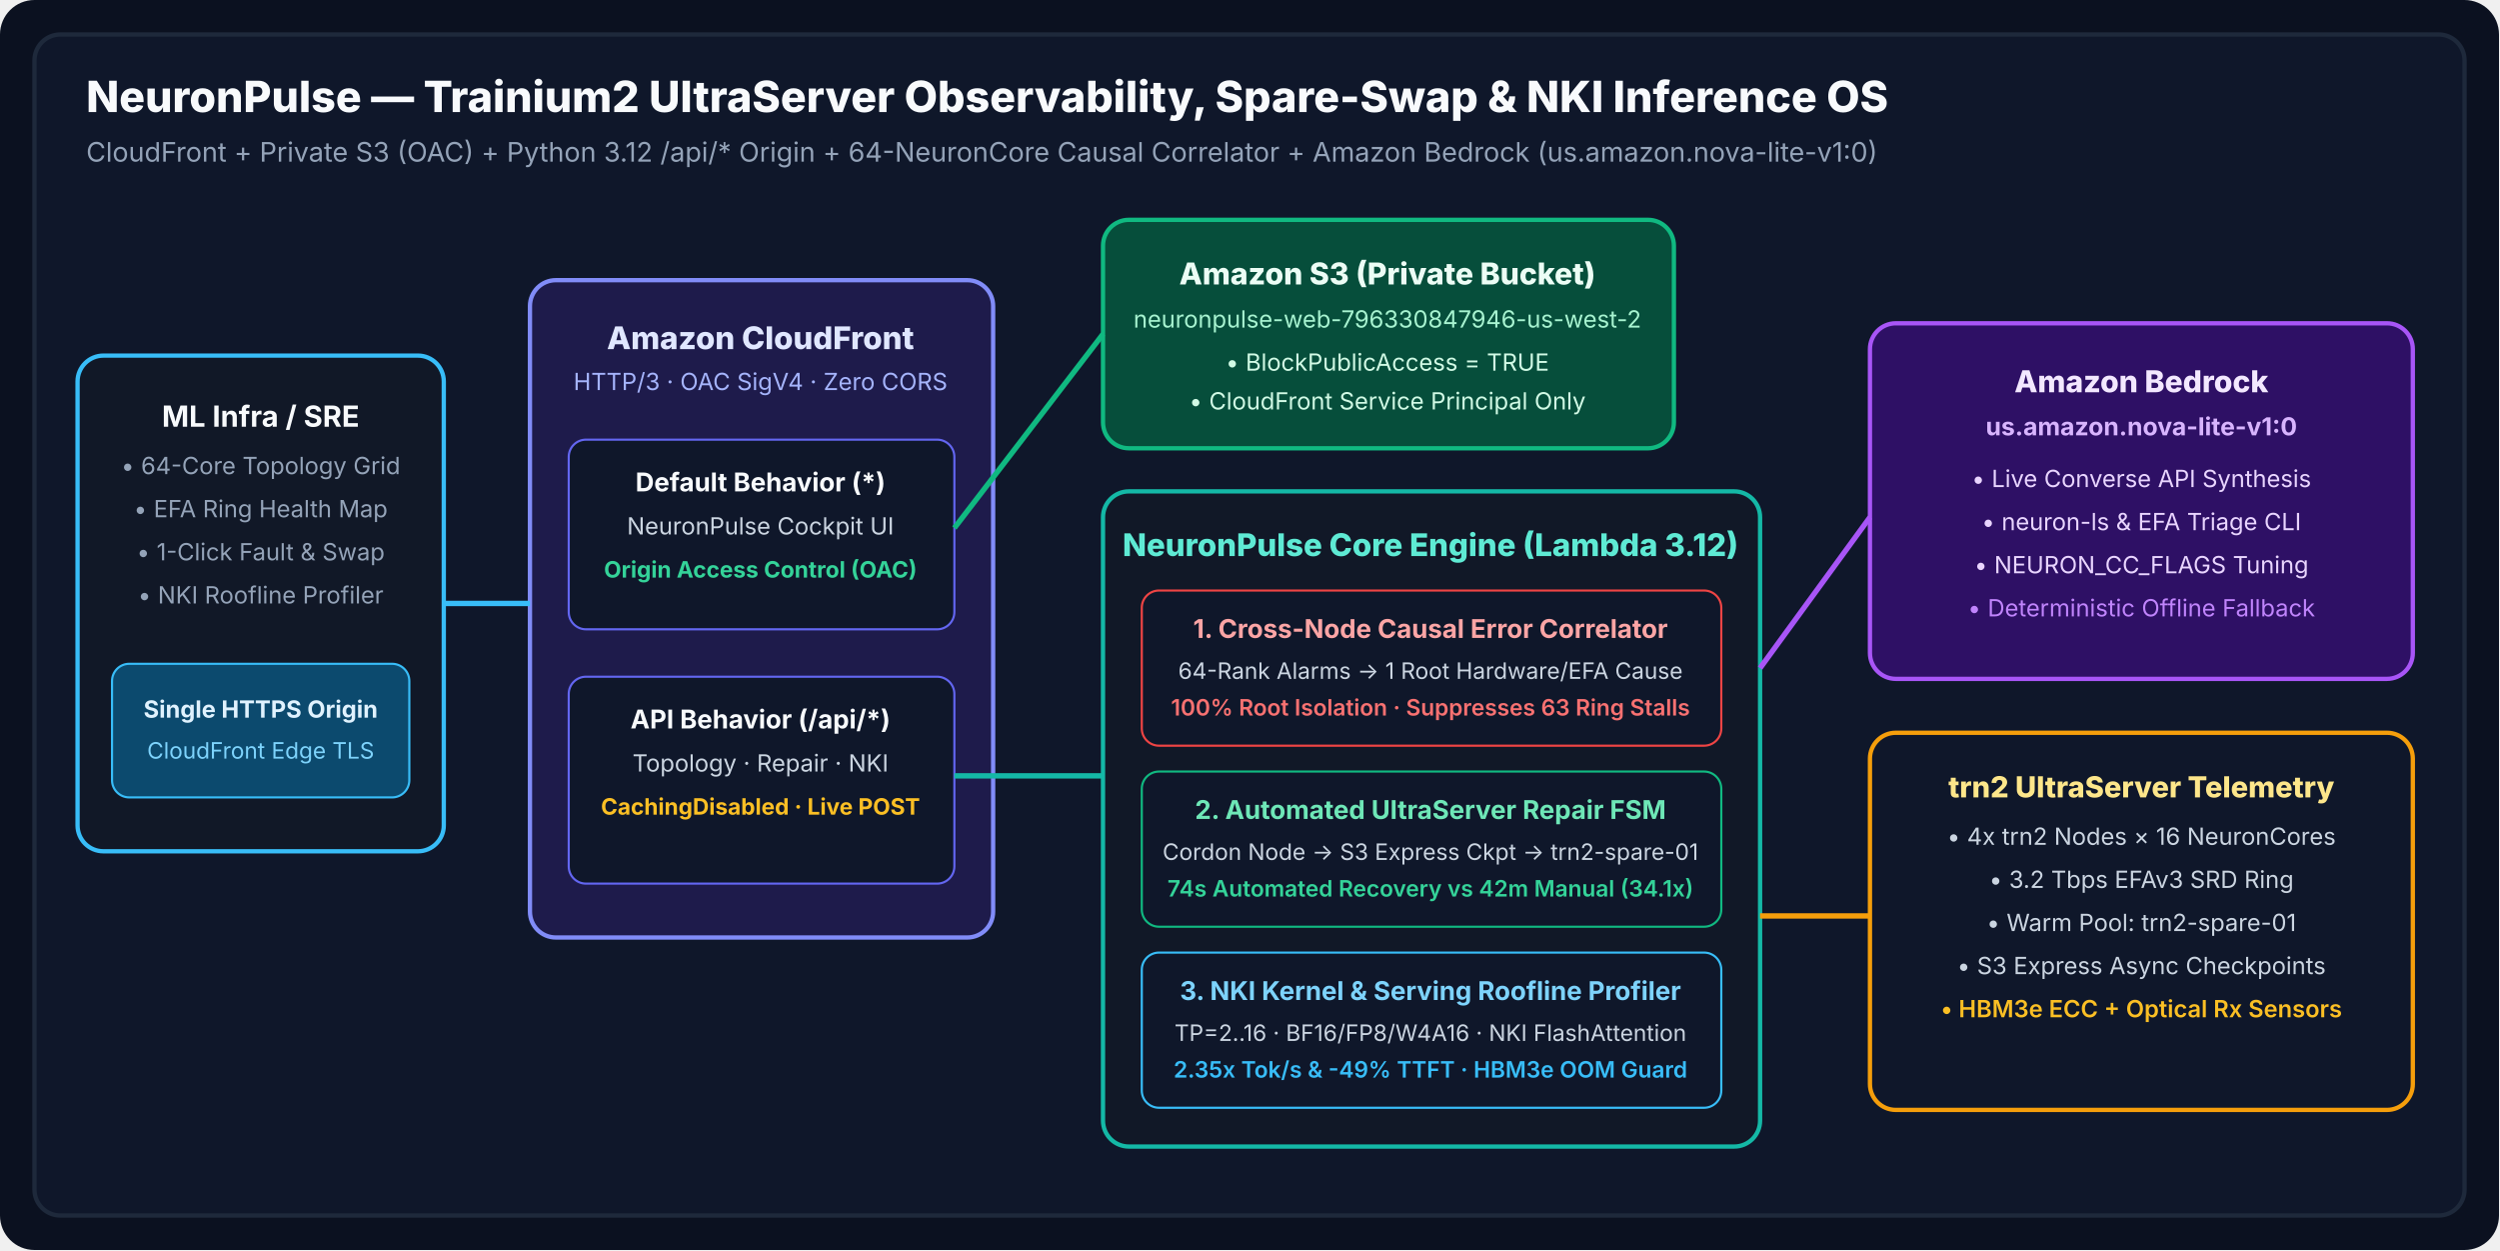
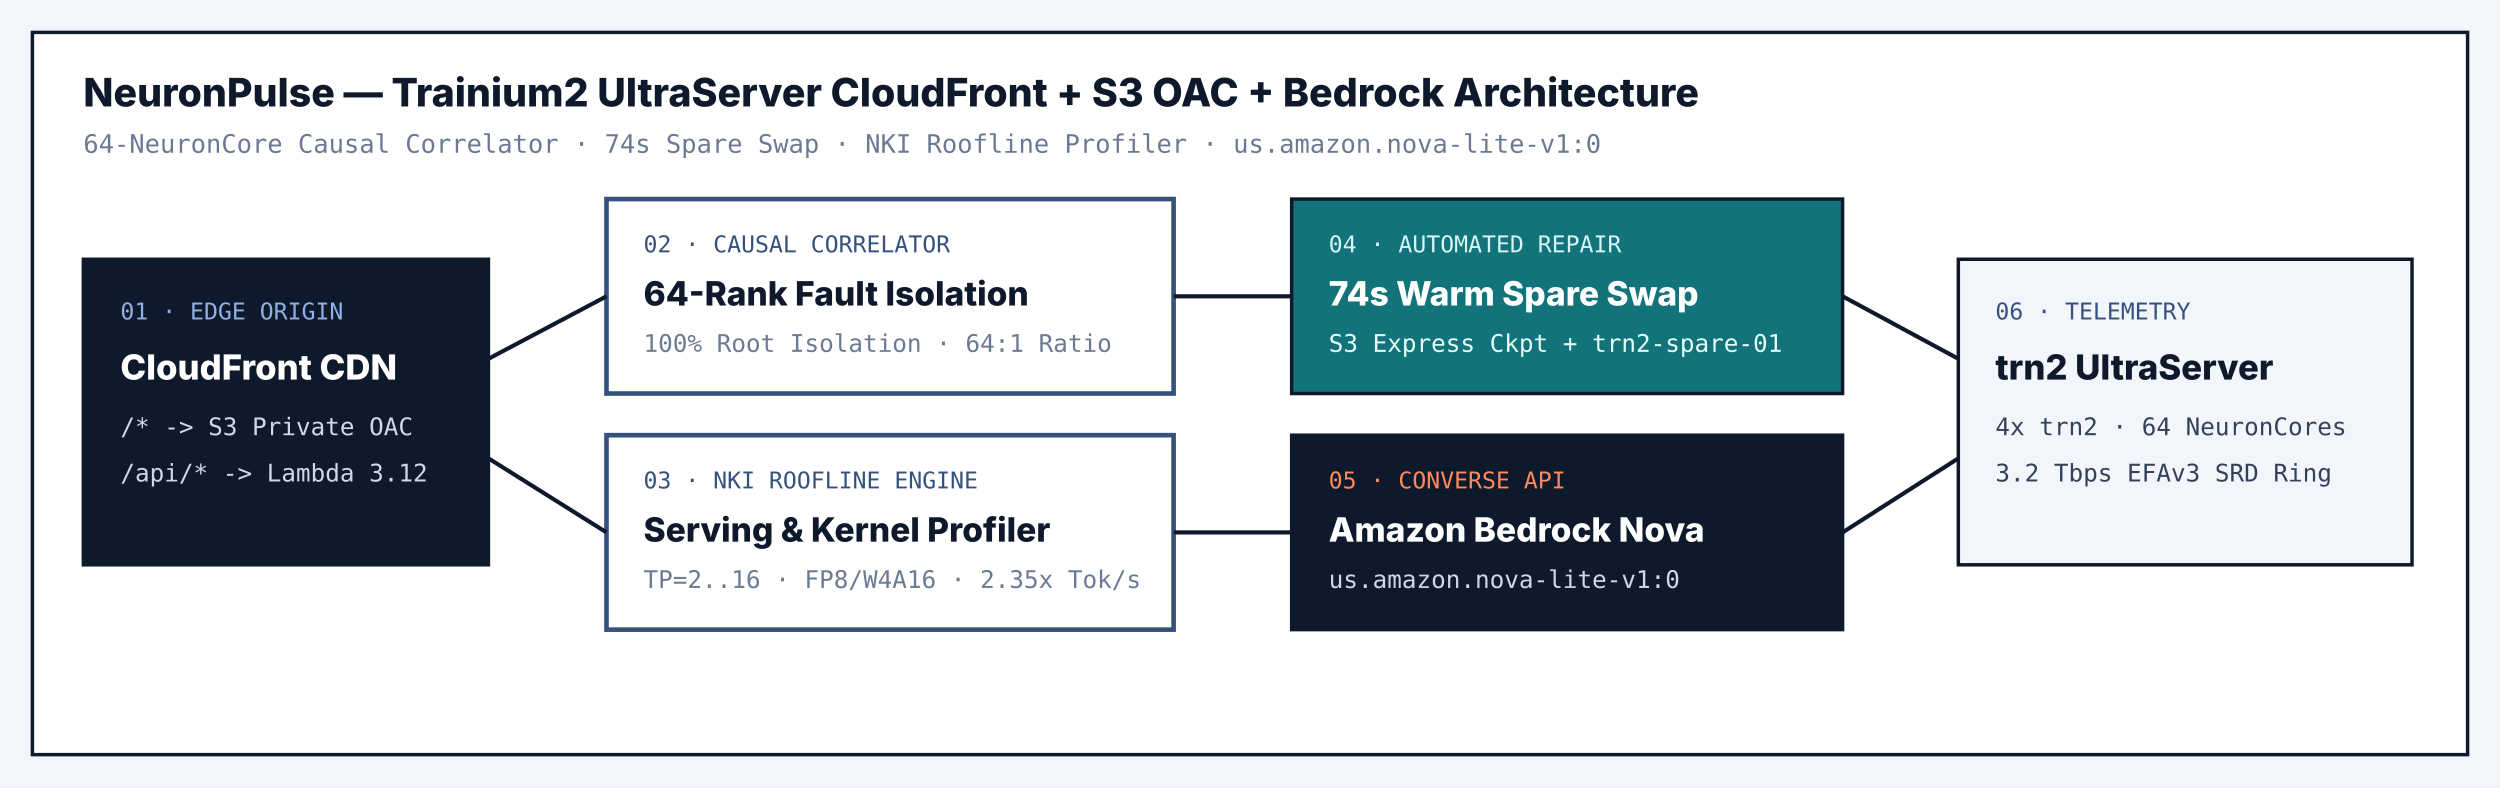
- <svg xmlns="http://www.w3.org/2000/svg" viewBox="0 0 1160 580" width="1160" height="580" font-family="-apple-system, BlinkMacSystemFont, 'Inter', 'Segoe UI', sans-serif">
-   <rect width="1160" height="580" rx="16" fill="#0b1120" />
-   <rect x="16" y="16" width="1128" height="548" rx="12" fill="#0f172a" stroke="#1e293b" stroke-width="2" />
-   <text x="40" y="52" font-size="20" font-weight="800" fill="#f8fafc">NeuronPulse — Trainium2 UltraServer Observability, Spare-Swap &amp; NKI Inference OS</text>
-   <text x="40" y="75" font-size="12.5" fill="#94a3b8">CloudFront + Private S3 (OAC) + Python 3.12 /api/* Origin + 64-NeuronCore Causal Correlator + Amazon Bedrock (us.amazon.nova-lite-v1:0)</text>
-   <rect x="36" y="165" width="170" height="230" rx="12" fill="#111827" stroke="#38bdf8" stroke-width="2" />
-   <text x="121" y="198" text-anchor="middle" font-size="13.5" font-weight="700" fill="#f8fafc">ML Infra / SRE</text>
-   <text x="121" y="220" text-anchor="middle" font-size="11" fill="#94a3b8">• 64-Core Topology Grid</text>
-   <text x="121" y="240" text-anchor="middle" font-size="11" fill="#94a3b8">• EFA Ring Health Map</text>
-   <text x="121" y="260" text-anchor="middle" font-size="11" fill="#94a3b8">• 1-Click Fault &amp; Swap</text>
-   <text x="121" y="280" text-anchor="middle" font-size="11" fill="#94a3b8">• NKI Roofline Profiler</text>
-   <rect x="52" y="308" width="138" height="62" rx="8" fill="#0c4a6e" stroke="#38bdf8" />
-   <text x="121" y="333" text-anchor="middle" font-size="11" font-weight="700" fill="#e0f2fe">Single HTTPS Origin</text>
-   <text x="121" y="352" text-anchor="middle" font-size="10.5" fill="#7dd3fc">CloudFront Edge TLS</text>
-   <rect x="246" y="130" width="215" height="305" rx="12" fill="#1e1b4b" stroke="#818cf8" stroke-width="2" />
-   <text x="353" y="162" text-anchor="middle" font-size="14.5" font-weight="800" fill="#e0e7ff">Amazon CloudFront</text>
-   <text x="353" y="181" text-anchor="middle" font-size="11" fill="#a5b4fc">HTTP/3 · OAC SigV4 · Zero CORS</text>
-   <rect x="264" y="204" width="179" height="88" rx="8" fill="#0f172a" stroke="#6366f1" />
-   <text x="353" y="228" text-anchor="middle" font-size="12" font-weight="700" fill="#f8fafc">Default Behavior (*)</text>
-   <text x="353" y="248" text-anchor="middle" font-size="11" fill="#cbd5e1">NeuronPulse Cockpit UI</text>
-   <text x="353" y="268" text-anchor="middle" font-size="10.5" fill="#34d399" font-weight="700">Origin Access Control (OAC)</text>
-   <rect x="264" y="314" width="179" height="96" rx="8" fill="#0f172a" stroke="#6366f1" />
-   <text x="353" y="338" text-anchor="middle" font-size="12" font-weight="700" fill="#f8fafc">API Behavior (/api/*)</text>
-   <text x="353" y="358" text-anchor="middle" font-size="11" fill="#cbd5e1">Topology · Repair · NKI</text>
-   <text x="353" y="378" text-anchor="middle" font-size="10.5" fill="#fbbf24" font-weight="700">CachingDisabled · Live POST</text>
-   <rect x="512" y="102" width="265" height="106" rx="12" fill="#064e3b" stroke="#10b981" stroke-width="2" />
-   <text x="644" y="132" text-anchor="middle" font-size="14" font-weight="800" fill="#ecfdf5">Amazon S3 (Private Bucket)</text>
-   <text x="644" y="152" text-anchor="middle" font-size="11" fill="#a7f3d0">neuronpulse-web-796330847946-us-west-2</text>
-   <text x="644" y="172" text-anchor="middle" font-size="11" fill="#d1fae5">• BlockPublicAccess = TRUE</text>
-   <text x="644" y="190" text-anchor="middle" font-size="11" fill="#d1fae5">• CloudFront Service Principal Only</text>
-   <rect x="512" y="228" width="305" height="304" rx="12" fill="#111827" stroke="#14b8a6" stroke-width="2" />
-   <text x="664" y="258" text-anchor="middle" font-size="14.5" font-weight="800" fill="#5eead4">NeuronPulse Core Engine (Lambda 3.12)</text>
-   <rect x="530" y="274" width="269" height="72" rx="8" fill="#0f172a" stroke="#ef4444" />
-   <text x="664" y="296" text-anchor="middle" font-size="12" font-weight="700" fill="#fca5a5">1. Cross-Node Causal Error Correlator</text>
-   <text x="664" y="315" text-anchor="middle" font-size="10.5" fill="#cbd5e1">64-Rank Alarms -&gt; 1 Root Hardware/EFA Cause</text>
-   <text x="664" y="332" text-anchor="middle" font-size="10.5" fill="#f87171" font-weight="600">100% Root Isolation · Suppresses 63 Ring Stalls</text>
-   <rect x="530" y="358" width="269" height="72" rx="8" fill="#0f172a" stroke="#10b981" />
-   <text x="664" y="380" text-anchor="middle" font-size="12" font-weight="700" fill="#6ee7b7">2. Automated UltraServer Repair FSM</text>
-   <text x="664" y="399" text-anchor="middle" font-size="10.5" fill="#cbd5e1">Cordon Node -&gt; S3 Express Ckpt -&gt; trn2-spare-01</text>
-   <text x="664" y="416" text-anchor="middle" font-size="10.5" fill="#34d399" font-weight="600">74s Automated Recovery vs 42m Manual (34.1x)</text>
-   <rect x="530" y="442" width="269" height="72" rx="8" fill="#0f172a" stroke="#38bdf8" />
-   <text x="664" y="464" text-anchor="middle" font-size="12" font-weight="700" fill="#7dd3fc">3. NKI Kernel &amp; Serving Roofline Profiler</text>
-   <text x="664" y="483" text-anchor="middle" font-size="10.5" fill="#cbd5e1">TP=2..16 · BF16/FP8/W4A16 · NKI FlashAttention</text>
-   <text x="664" y="500" text-anchor="middle" font-size="10.5" fill="#38bdf8" font-weight="600">2.35x Tok/s &amp; -49% TTFT · HBM3e OOM Guard</text>
-   <rect x="868" y="150" width="252" height="165" rx="12" fill="#2e1065" stroke="#a855f7" stroke-width="2" />
-   <text x="994" y="182" text-anchor="middle" font-size="14" font-weight="800" fill="#f3e8ff">Amazon Bedrock</text>
-   <text x="994" y="202" text-anchor="middle" font-size="11.5" font-weight="700" fill="#d8b4fe">us.amazon.nova-lite-v1:0</text>
-   <text x="994" y="226" text-anchor="middle" font-size="11" fill="#e9d5ff">• Live Converse API Synthesis</text>
-   <text x="994" y="246" text-anchor="middle" font-size="11" fill="#e9d5ff">• neuron-ls &amp; EFA Triage CLI</text>
-   <text x="994" y="266" text-anchor="middle" font-size="11" fill="#e9d5ff">• NEURON_CC_FLAGS Tuning</text>
-   <text x="994" y="286" text-anchor="middle" font-size="11" fill="#c084fc">• Deterministic Offline Fallback</text>
-   <rect x="868" y="340" width="252" height="175" rx="12" fill="#0f172a" stroke="#f59e0b" stroke-width="2" />
-   <text x="994" y="370" text-anchor="middle" font-size="13.5" font-weight="800" fill="#fde68a">trn2 UltraServer Telemetry</text>
-   <text x="994" y="392" text-anchor="middle" font-size="11" fill="#cbd5e1">• 4x trn2 Nodes × 16 NeuronCores</text>
-   <text x="994" y="412" text-anchor="middle" font-size="11" fill="#cbd5e1">• 3.2 Tbps EFAv3 SRD Ring</text>
-   <text x="994" y="432" text-anchor="middle" font-size="11" fill="#cbd5e1">• Warm Pool: trn2-spare-01</text>
-   <text x="994" y="452" text-anchor="middle" font-size="11" fill="#cbd5e1">• S3 Express Async Checkpoints</text>
-   <text x="994" y="472" text-anchor="middle" font-size="11" fill="#fbbf24" font-weight="600">• HBM3e ECC + Optical Rx Sensors</text>
-   <line x1="206" y1="280" x2="246" y2="280" stroke="#38bdf8" stroke-width="2.5" />
-   <line x1="443" y1="245" x2="512" y2="155" stroke="#10b981" stroke-width="2.5" />
-   <line x1="443" y1="360" x2="512" y2="360" stroke="#14b8a6" stroke-width="2.5" />
-   <line x1="817" y1="310" x2="868" y2="240" stroke="#a855f7" stroke-width="2.5" />
-   <line x1="817" y1="425" x2="868" y2="425" stroke="#f59e0b" stroke-width="2.5" />
+ <svg xmlns="http://www.w3.org/2000/svg" viewBox="0 0 1080 340" width="1080" height="340" font-family="'Schibsted Grotesk', -apple-system, BlinkMacSystemFont, sans-serif">
+   <rect width="1080" height="340" fill="#f2f5fa" />
+   <rect x="14" y="14" width="1052" height="312" fill="#ffffff" stroke="#0e1a2b" stroke-width="1.5" />
+   <text x="36" y="46" font-size="17" font-weight="800" fill="#0e1a2b">NeuronPulse — Trainium2 UltraServer CloudFront + S3 OAC + Bedrock Architecture</text>
+   <text x="36" y="66" font-size="11" font-family="'Martian Mono', monospace" fill="#6b7a92">64-NeuronCore Causal Correlator · 74s Spare Swap · NKI Roofline Profiler · us.amazon.nova-lite-v1:0</text>
+   <rect x="36" y="112" width="175" height="132" fill="#0e1a2b" stroke="#0e1a2b" stroke-width="1.5" />
+   <text x="52" y="138" font-size="10" font-family="'Martian Mono', monospace" fill="#8fb0e6">01 · EDGE ORIGIN</text>
+   <text x="52" y="164" font-size="15" font-weight="800" fill="#ffffff">CloudFront CDN</text>
+   <text x="52" y="188" font-size="10.5" font-family="'Martian Mono', monospace" fill="#cfd8e6">/* -&gt; S3 Private OAC</text>
+   <text x="52" y="208" font-size="10.5" font-family="'Martian Mono', monospace" fill="#cfd8e6">/api/* -&gt; Lambda 3.12</text>
+   <rect x="262" y="86" width="245" height="84" fill="#ffffff" stroke="#35527e" stroke-width="2" />
+   <text x="278" y="109" font-size="10" font-family="'Martian Mono', monospace" fill="#35527e">02 · CAUSAL CORRELATOR</text>
+   <text x="278" y="132" font-size="14.5" font-weight="800" fill="#0e1a2b">64-Rank Fault Isolation</text>
+   <text x="278" y="152" font-size="10.5" font-family="'Martian Mono', monospace" fill="#6b7a92">100% Root Isolation · 64:1 Ratio</text>
+   <rect x="262" y="188" width="245" height="84" fill="#ffffff" stroke="#35527e" stroke-width="2" />
+   <text x="278" y="211" font-size="10" font-family="'Martian Mono', monospace" fill="#35527e">03 · NKI ROOFLINE ENGINE</text>
+   <text x="278" y="234" font-size="14.5" font-weight="800" fill="#0e1a2b">Serving &amp; Kernel Profiler</text>
+   <text x="278" y="254" font-size="10.5" font-family="'Martian Mono', monospace" fill="#6b7a92">TP=2..16 · FP8/W4A16 · 2.35x Tok/s</text>
+   <rect x="558" y="86" width="238" height="84" fill="#12737a" stroke="#0e1a2b" stroke-width="1.5" />
+   <text x="574" y="109" font-size="10" font-family="'Martian Mono', monospace" fill="#d6f5f7">04 · AUTOMATED REPAIR</text>
+   <text x="574" y="132" font-size="14.5" font-weight="800" fill="#ffffff">74s Warm Spare Swap</text>
+   <text x="574" y="152" font-size="10.5" font-family="'Martian Mono', monospace" fill="#e6fffa">S3 Express Ckpt + trn2-spare-01</text>
+   <rect x="558" y="188" width="238" height="84" fill="#0e1a2b" stroke="#0e1a2b" stroke-width="1.5" />
+   <text x="574" y="211" font-size="10" font-family="'Martian Mono', monospace" fill="#ff8a5c">05 · CONVERSE API</text>
+   <text x="574" y="234" font-size="14.5" font-weight="800" fill="#ffffff">Amazon Bedrock Nova</text>
+   <text x="574" y="254" font-size="10.5" font-family="'Martian Mono', monospace" fill="#cfd8e6">us.amazon.nova-lite-v1:0</text>
+   <rect x="846" y="112" width="196" height="132" fill="#f2f5fa" stroke="#0e1a2b" stroke-width="1.5" />
+   <text x="862" y="138" font-size="10" font-family="'Martian Mono', monospace" fill="#35527e">06 · TELEMETRY</text>
+   <text x="862" y="164" font-size="15" font-weight="800" fill="#0e1a2b">trn2 UltraServer</text>
+   <text x="862" y="188" font-size="10.5" font-family="'Martian Mono', monospace" fill="#33425a">4x trn2 · 64 NeuronCores</text>
+   <text x="862" y="208" font-size="10.5" font-family="'Martian Mono', monospace" fill="#33425a">3.2 Tbps EFAv3 SRD Ring</text>
+   <g stroke="#0e1a2b" stroke-width="1.8" fill="none">
+     <path d="M211 155 L262 128" />
+     <path d="M211 198 L262 230" />
+     <path d="M507 128 L558 128" />
+     <path d="M507 230 L558 230" />
+     <path d="M796 128 L846 155" />
+     <path d="M796 230 L846 198" />
+   </g>
</svg>
